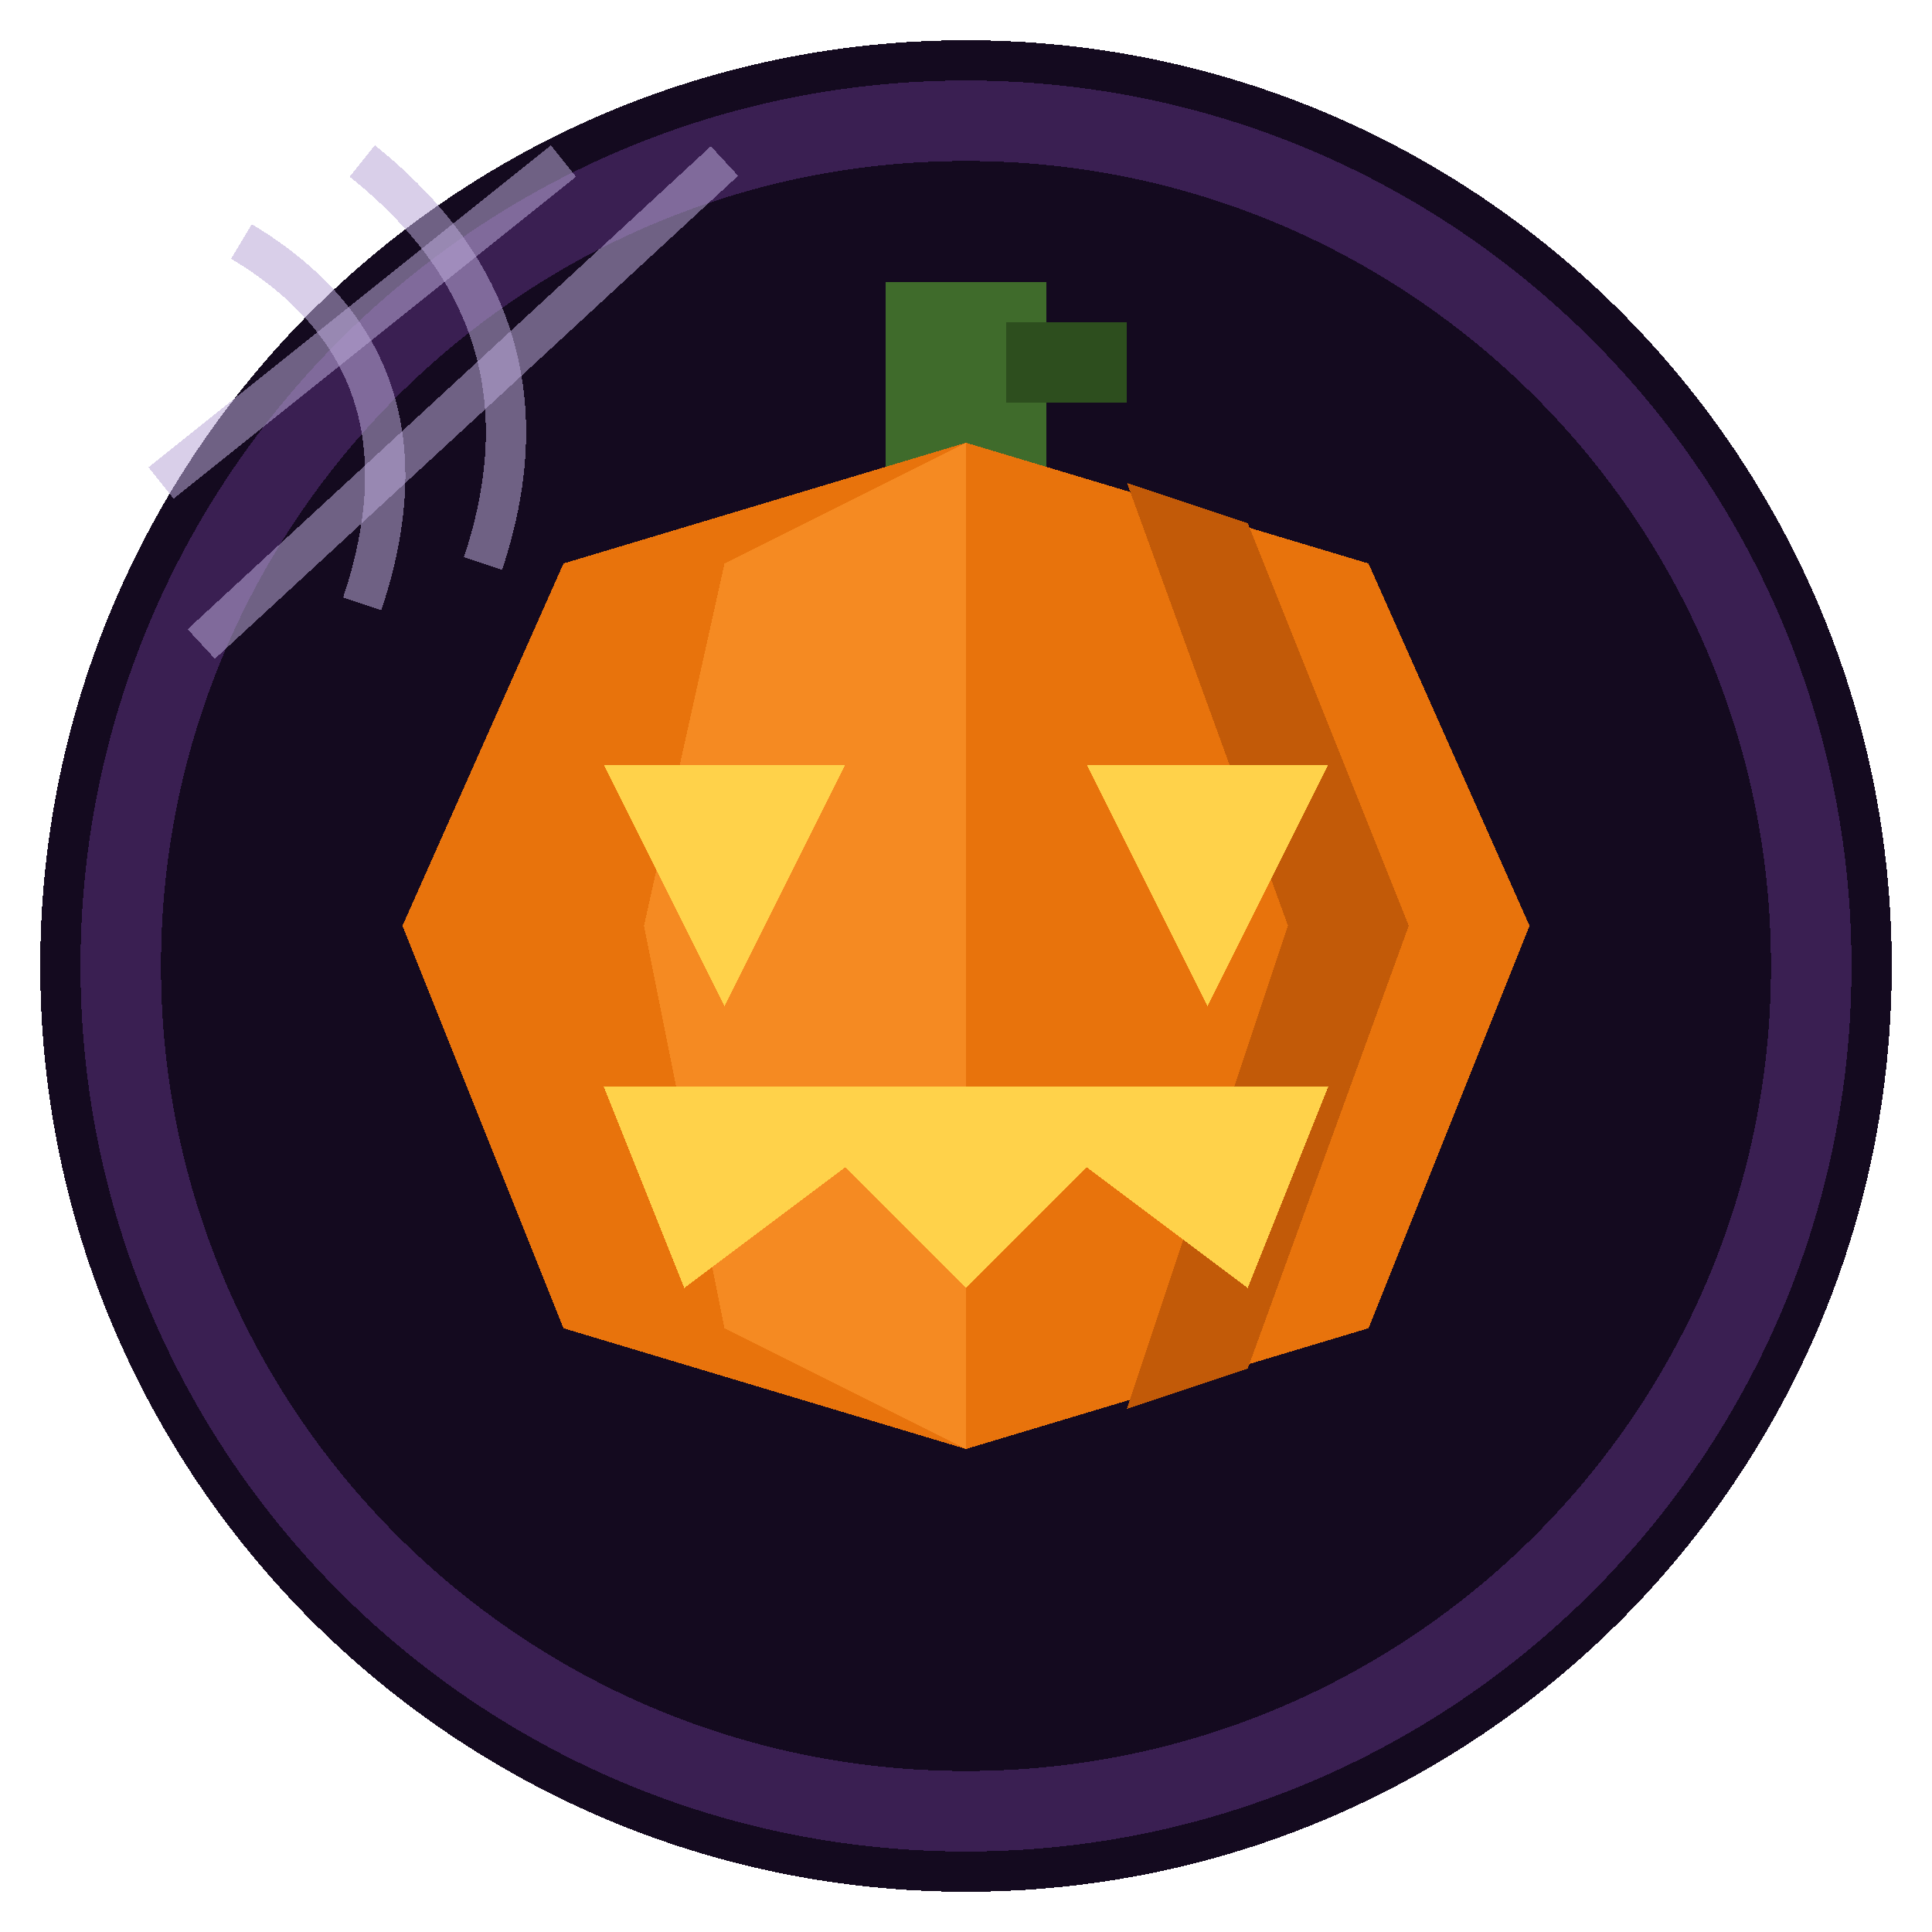
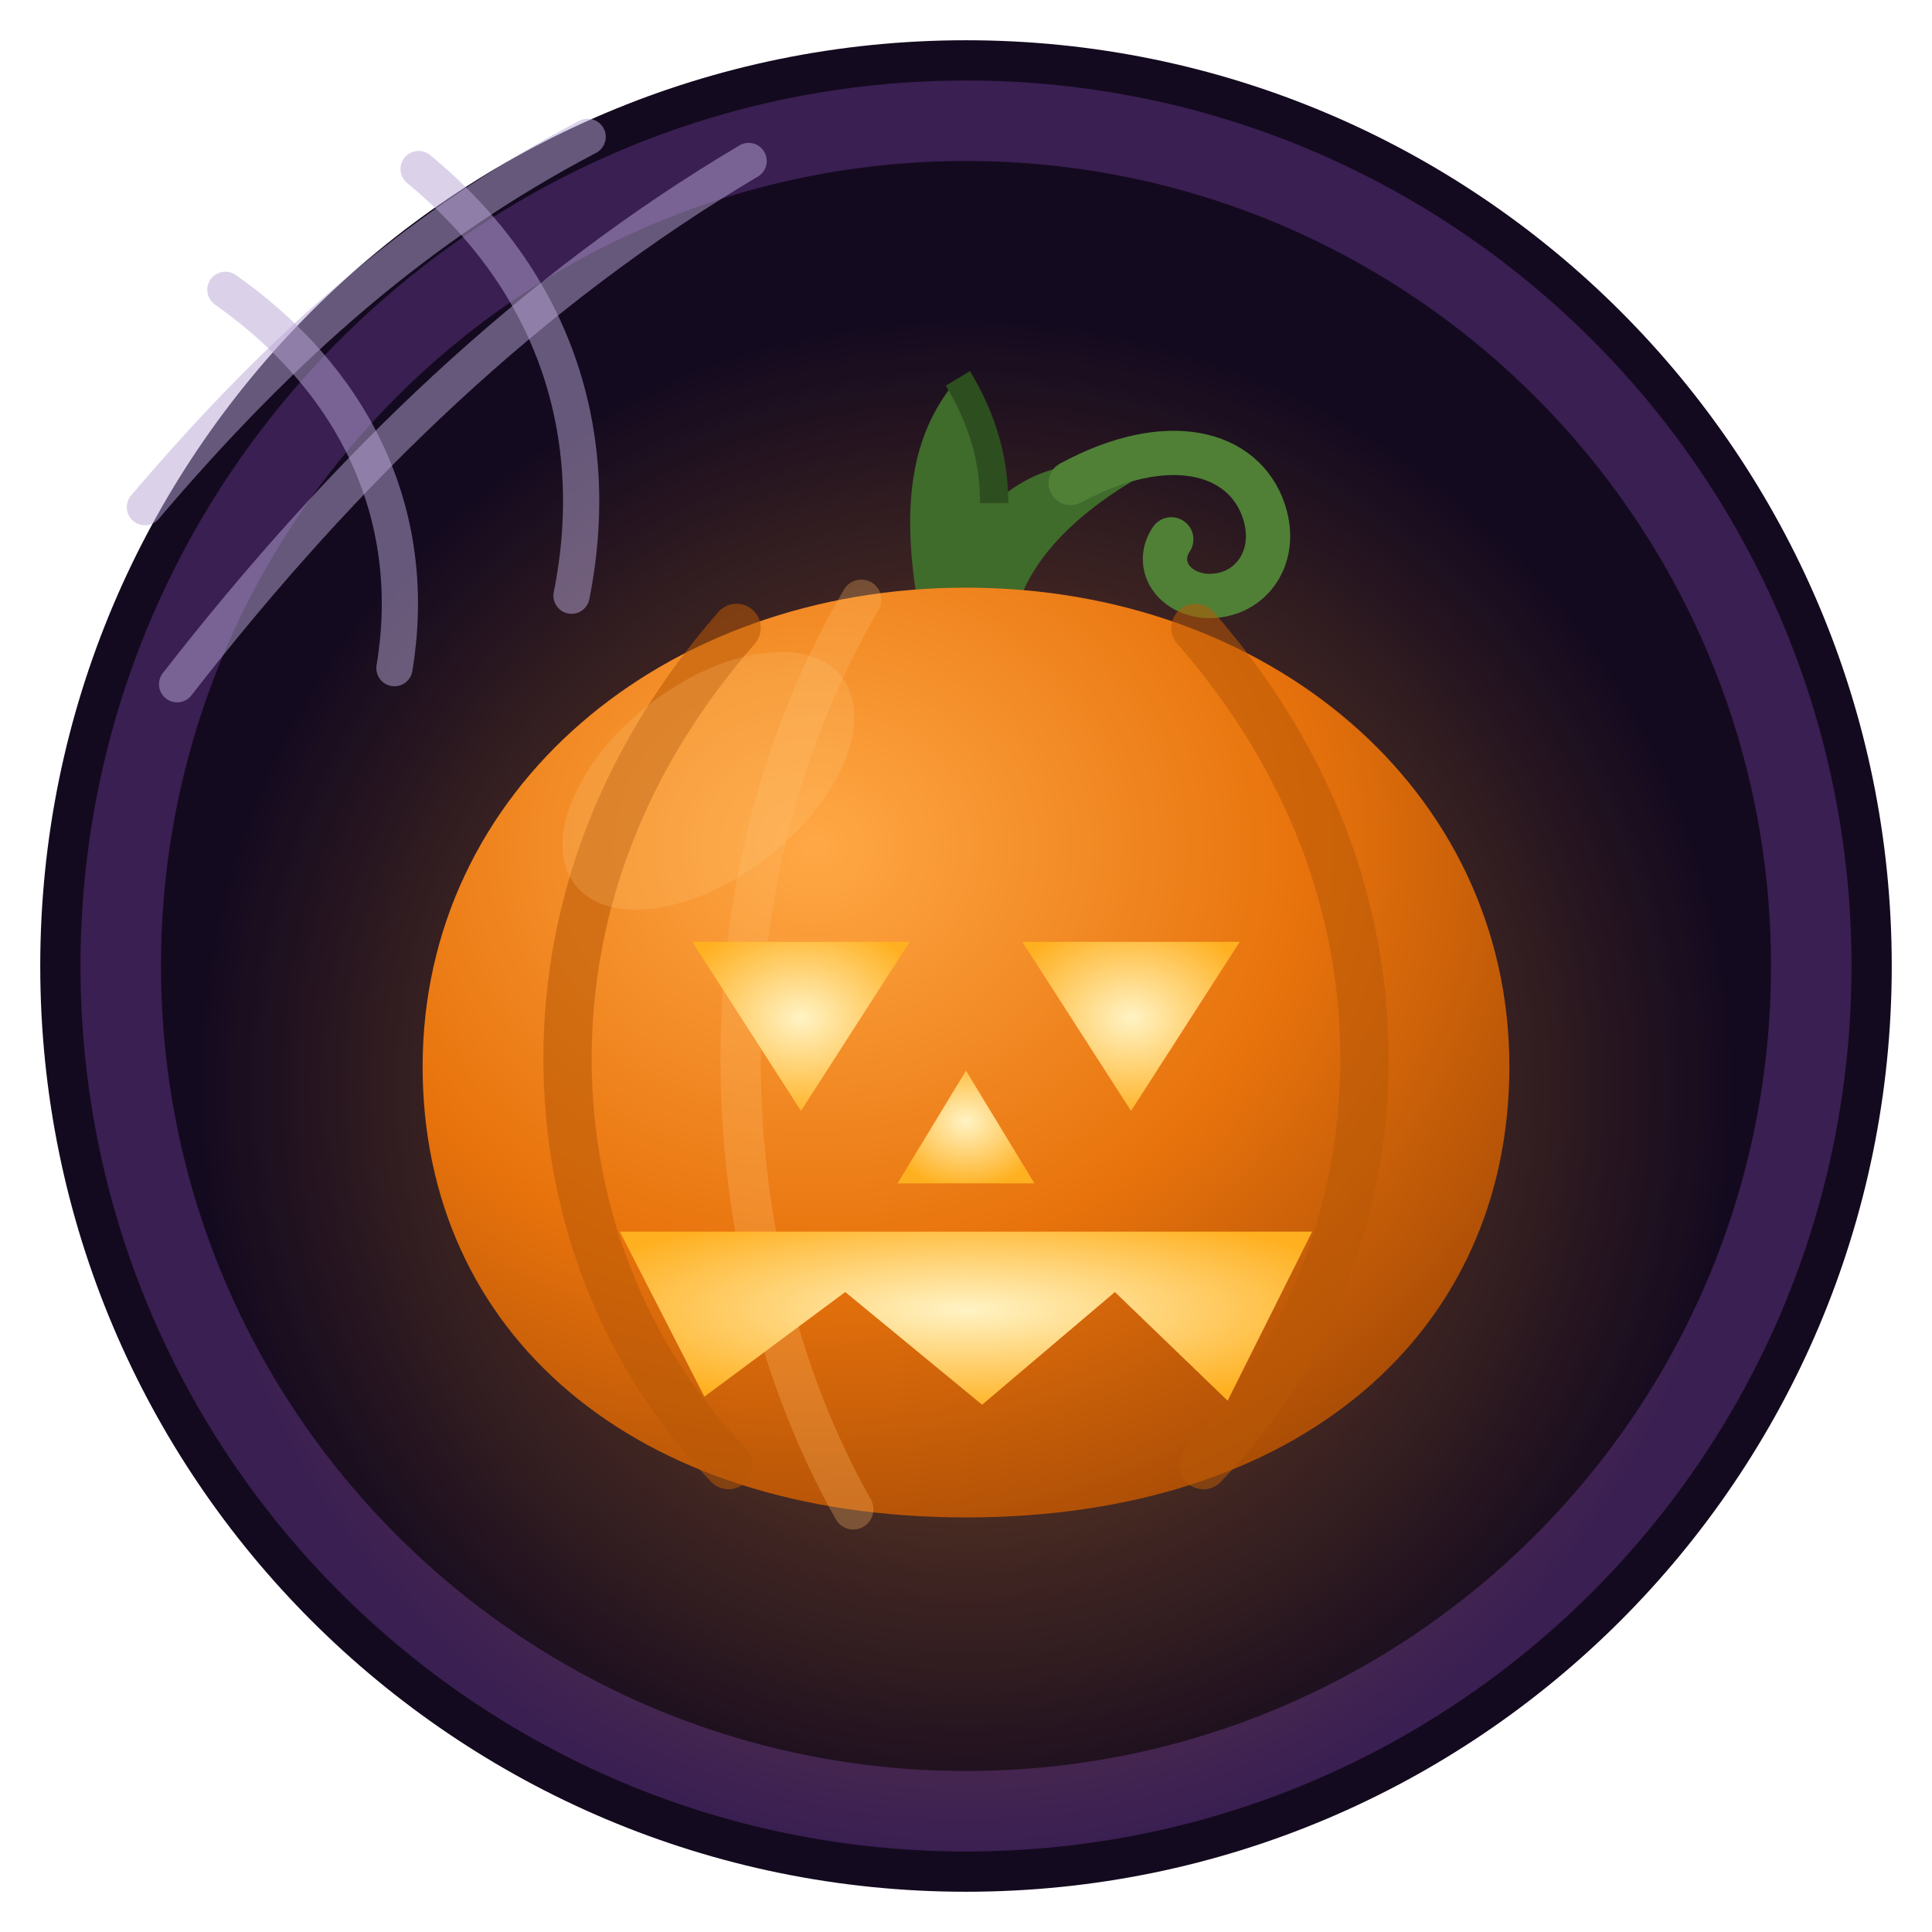
- <svg xmlns="http://www.w3.org/2000/svg" viewBox="0 0 48 48" width="48" height="48" shape-rendering="crispEdges" role="presentation">
+ <svg xmlns="http://www.w3.org/2000/svg" viewBox="0 0 48 48" width="48" height="48" role="presentation">
+   <defs>
+     <radialGradient id="gourd" cx=".36" cy=".28" r=".82">
+       <stop offset="0%" stop-color="#FFA845" />
+       <stop offset="55%" stop-color="#E8730C" />
+       <stop offset="100%" stop-color="#A34805" />
+     </radialGradient>
+     <radialGradient id="lit" cx=".5" cy=".45" r=".6">
+       <stop offset="0%" stop-color="#FFF3C4" />
+       <stop offset="100%" stop-color="#FFB020" />
+     </radialGradient>
+     <radialGradient id="spill" cx=".5" cy=".5" r=".5">
+       <stop offset="0%" stop-color="#FF9C2A" stop-opacity=".5" />
+       <stop offset="100%" stop-color="#FF9C2A" stop-opacity="0" />
+     </radialGradient>
+   </defs>
  <circle cx="24" cy="24" r="23" fill="#140A1F" />
  <circle cx="24" cy="24" r="21" fill="none" stroke="#3A1F52" stroke-width="2" />
-   <rect x="22" y="7" width="4" height="5" fill="#3F6B2B" />
-   <rect x="25" y="8" width="3" height="2" fill="#2D4E1E" />
-   <path d="M24 11 L34 14 L38 23 L34 33 L24 36 L14 33 L10 23 L14 14 Z" fill="#E8730C" />
-   <path d="M24 11 L18 14 L16 23 L18 33 L24 36 Z" fill="#F58A22" />
-   <path d="M31 13 L35 23 L31 34 L28 35 L32 23 L28 12 Z" fill="#C25A08" />
-   <g fill="#FFD24A">
-     <path d="M15 19 L21 19 L18 25 Z" />
-     <path d="M33 19 L27 19 L30 25 Z" />
-     <path d="M15 27 L33 27 L31 32 L27 29 L24 32 L21 29 L17 32 Z" />
+   <circle cx="24" cy="27" r="19" fill="url(#spill)" />
+   <path d="M22.8 15 C22.4 12.6 22.6 10.8 23.8 9.4 C24.7 10.3 25 11.4 24.7 12.5            C25.8 11.5 27.1 11.3 28.4 11.8 C26.8 12.7 25.7 13.8 25.3 15 Z" fill="#3F6B2B" />
+   <path d="M23.8 9.4 C24.4 10.4 24.7 11.4 24.7 12.5" fill="none" stroke="#2D4E1E" stroke-width=".7" />
+   <path d="M26.6 12 C29 10.7 30.9 11.2 31.4 12.7 C31.8 13.9 31 14.9 29.9 14.8            C29.1 14.7 28.7 14 29.1 13.4" fill="none" stroke="#4F8036" stroke-width="1.1" stroke-linecap="round" />
+   <path d="M24 14.6 C31.5 14.6 37.5 19.6 37.5 26.5 C37.5 33.1 32.3 37.7 24 37.7            C15.7 37.7 10.5 33.1 10.5 26.5 C10.5 19.6 16.5 14.6 24 14.6 Z" fill="url(#gourd)" />
+   <g fill="none" stroke-linecap="round">
+     <path d="M18.3 15.6 C15.5 18.8 14.1 22.5 14.1 26.3 C14.1 30.1 15.5 33.7 18.1 36.4" stroke="#B85806" stroke-width="1.2" opacity=".55" />
+     <path d="M29.7 15.6 C32.5 18.8 33.9 22.5 33.9 26.3 C33.9 30.1 32.5 33.7 29.9 36.4" stroke="#B85806" stroke-width="1.2" opacity=".55" />
+     <path d="M21.4 14.9 C19.4 18.3 18.4 22.3 18.4 26.3 C18.4 30.4 19.4 34.3 21.2 37.5" stroke="#FFB964" stroke-width="1" opacity=".3" />
  </g>
-   <g stroke="#B9A7D6" stroke-opacity=".55" stroke-width="1" fill="none">
-     <path d="M4 12 L14 4" />
-     <path d="M5 16 L18 4" />
-     <path d="M6 6 Q11 9 9 15" />
-     <path d="M9 4 Q14 8 12 14" />
+   <ellipse cx="17.6" cy="19.4" rx="4.2" ry="2.4" transform="rotate(-38 17.6 19.4)" fill="#FFCC80" opacity=".2" />
+   <g fill="url(#lit)">
+     <path d="M17.2 23.4 L22.6 23.4 L19.9 27.6 Z" />
+     <path d="M30.8 23.4 L25.4 23.4 L28.1 27.6 Z" />
+     <path d="M24 26.6 L25.7 29.4 L22.3 29.4 Z" />
+     <path d="M15.4 30.6 L32.6 30.6 L30.5 34.8 L27.7 32.1 L24.4 34.9 L21 32.1 L17.5 34.7 Z" />
+   </g>
+   <g stroke="#B9A7D6" stroke-opacity=".5" stroke-width=".9" fill="none" stroke-linecap="round">
+     <path d="M3.6 12.6 C7 8.6 10.4 5.6 14.6 3.4" />
+     <path d="M4.4 17 C8.6 11.6 13.2 7.2 18.6 4" />
+     <path d="M5.6 7.2 C9 9.6 10.4 13 9.8 16.6" />
+     <path d="M10.4 4.2 C13.8 7 15 10.8 14.2 14.8" />
  </g>
</svg>
